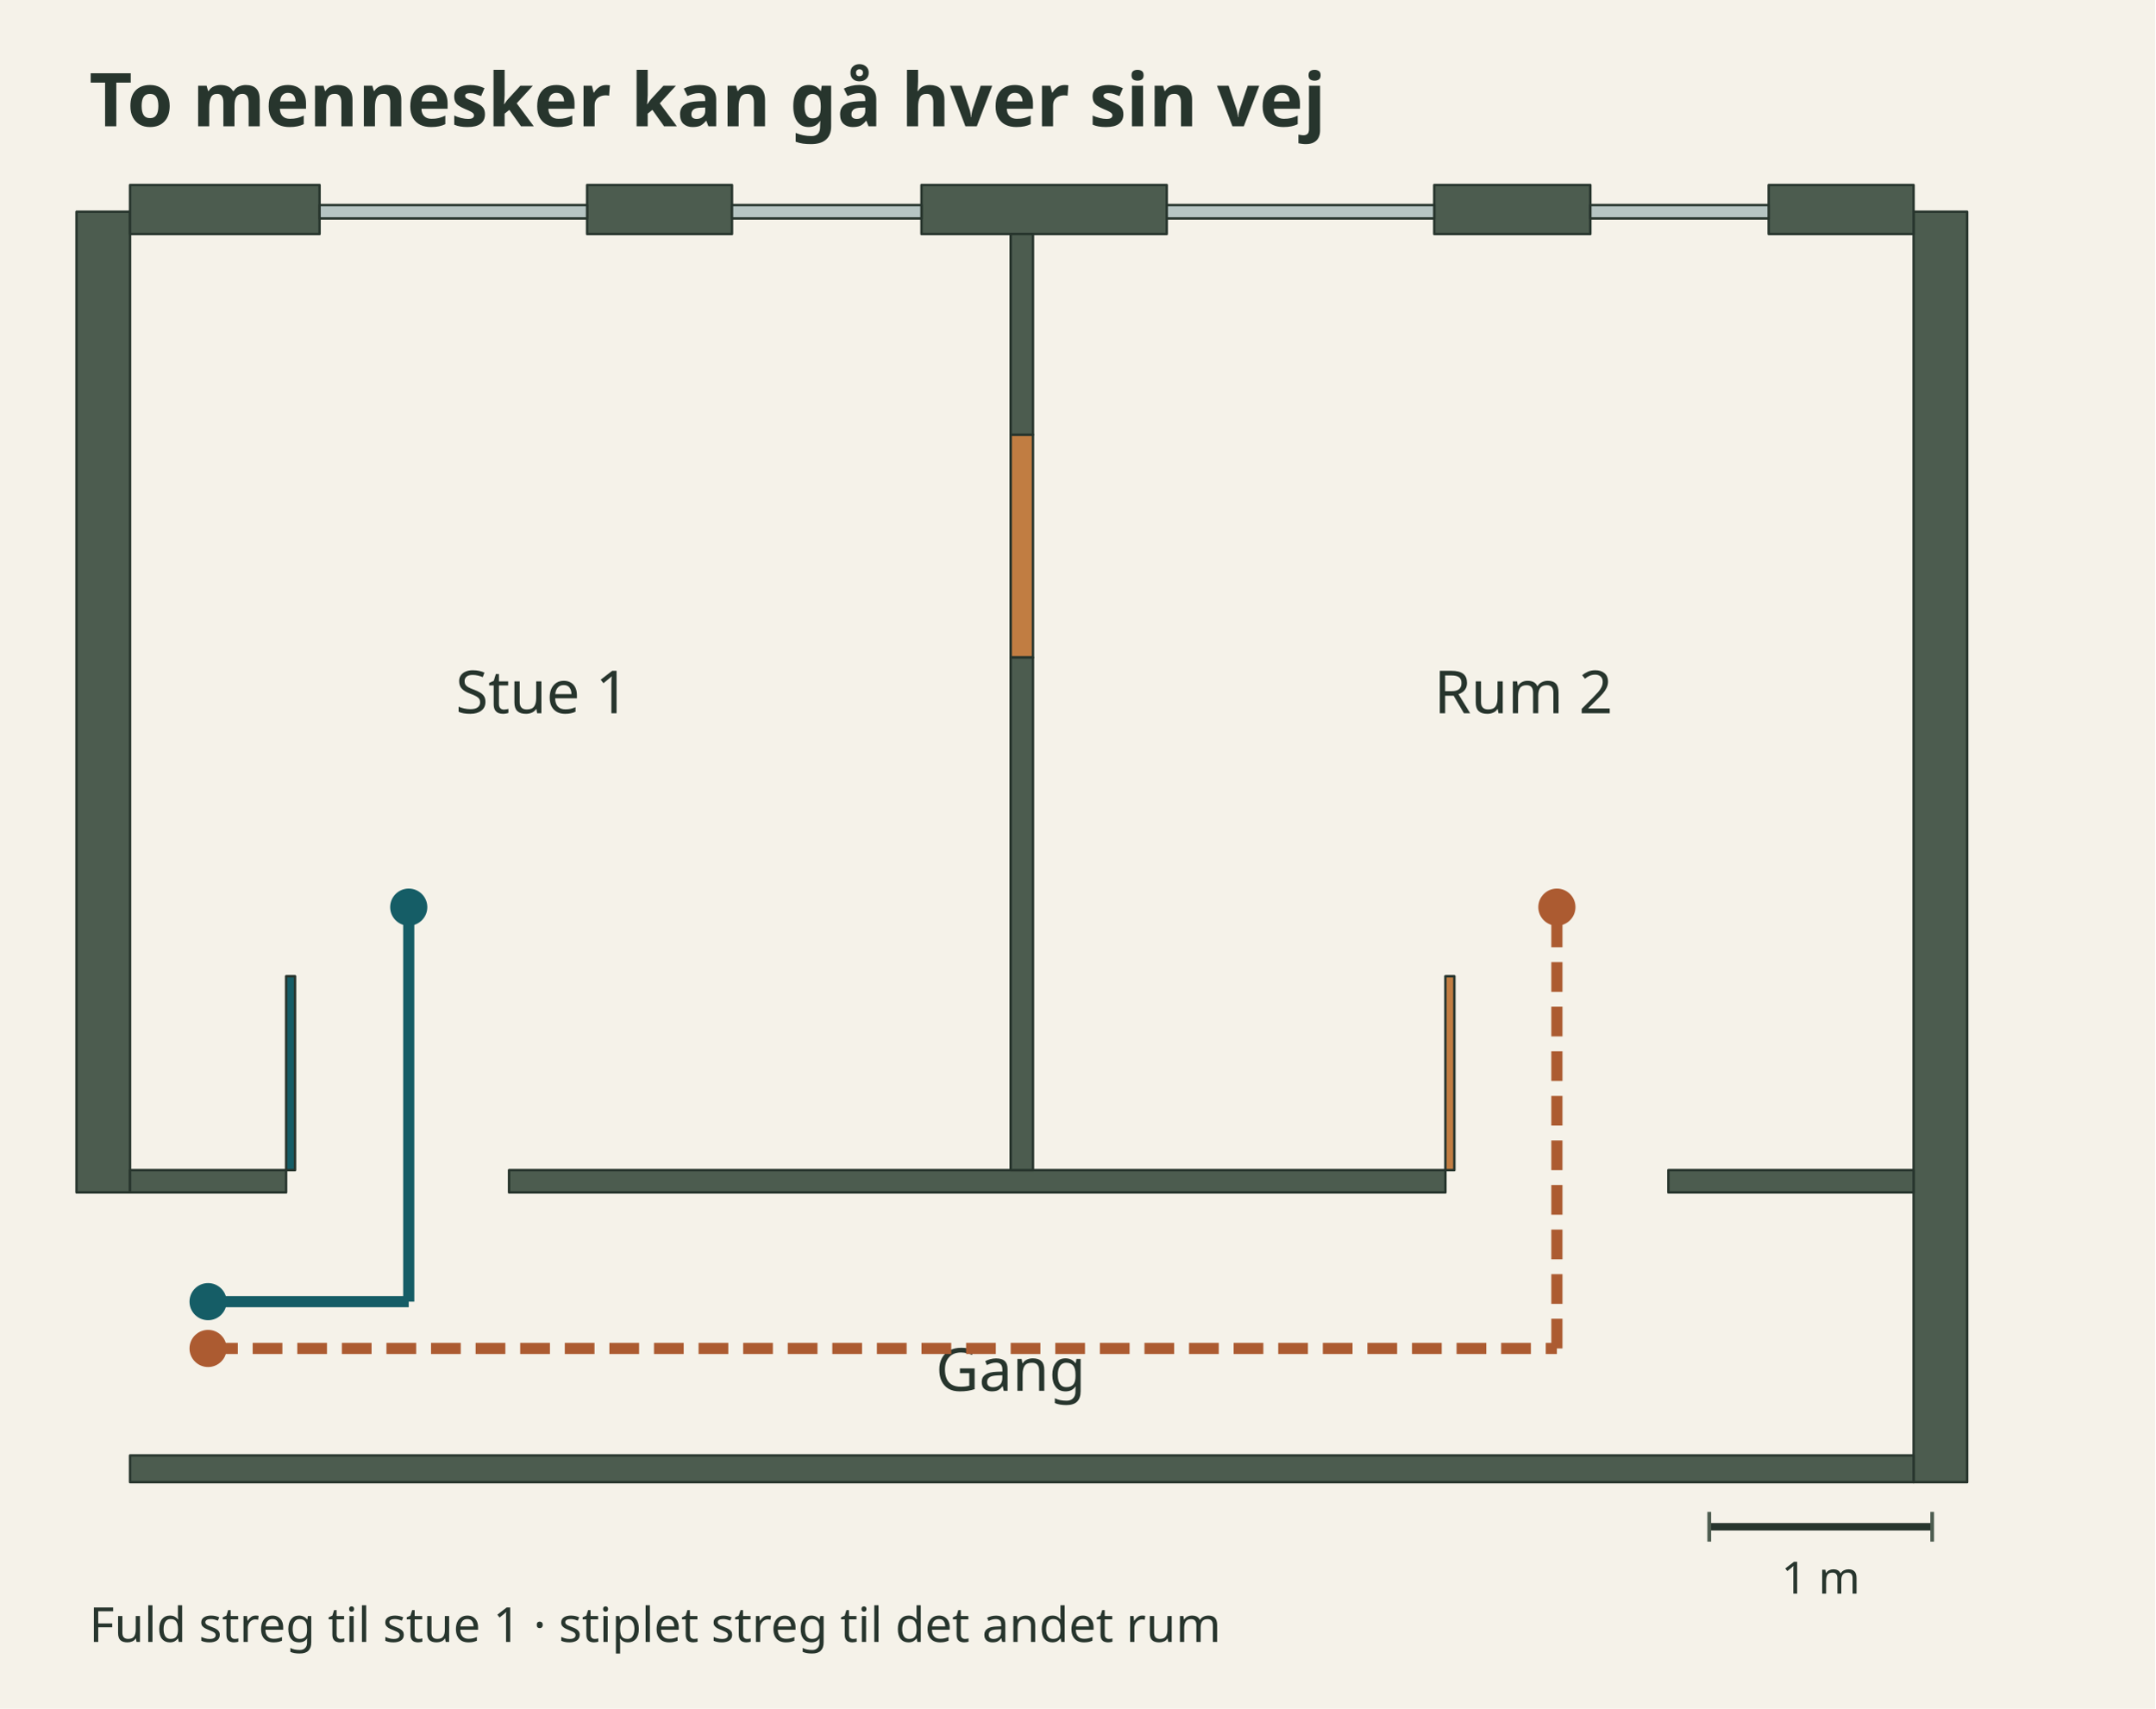
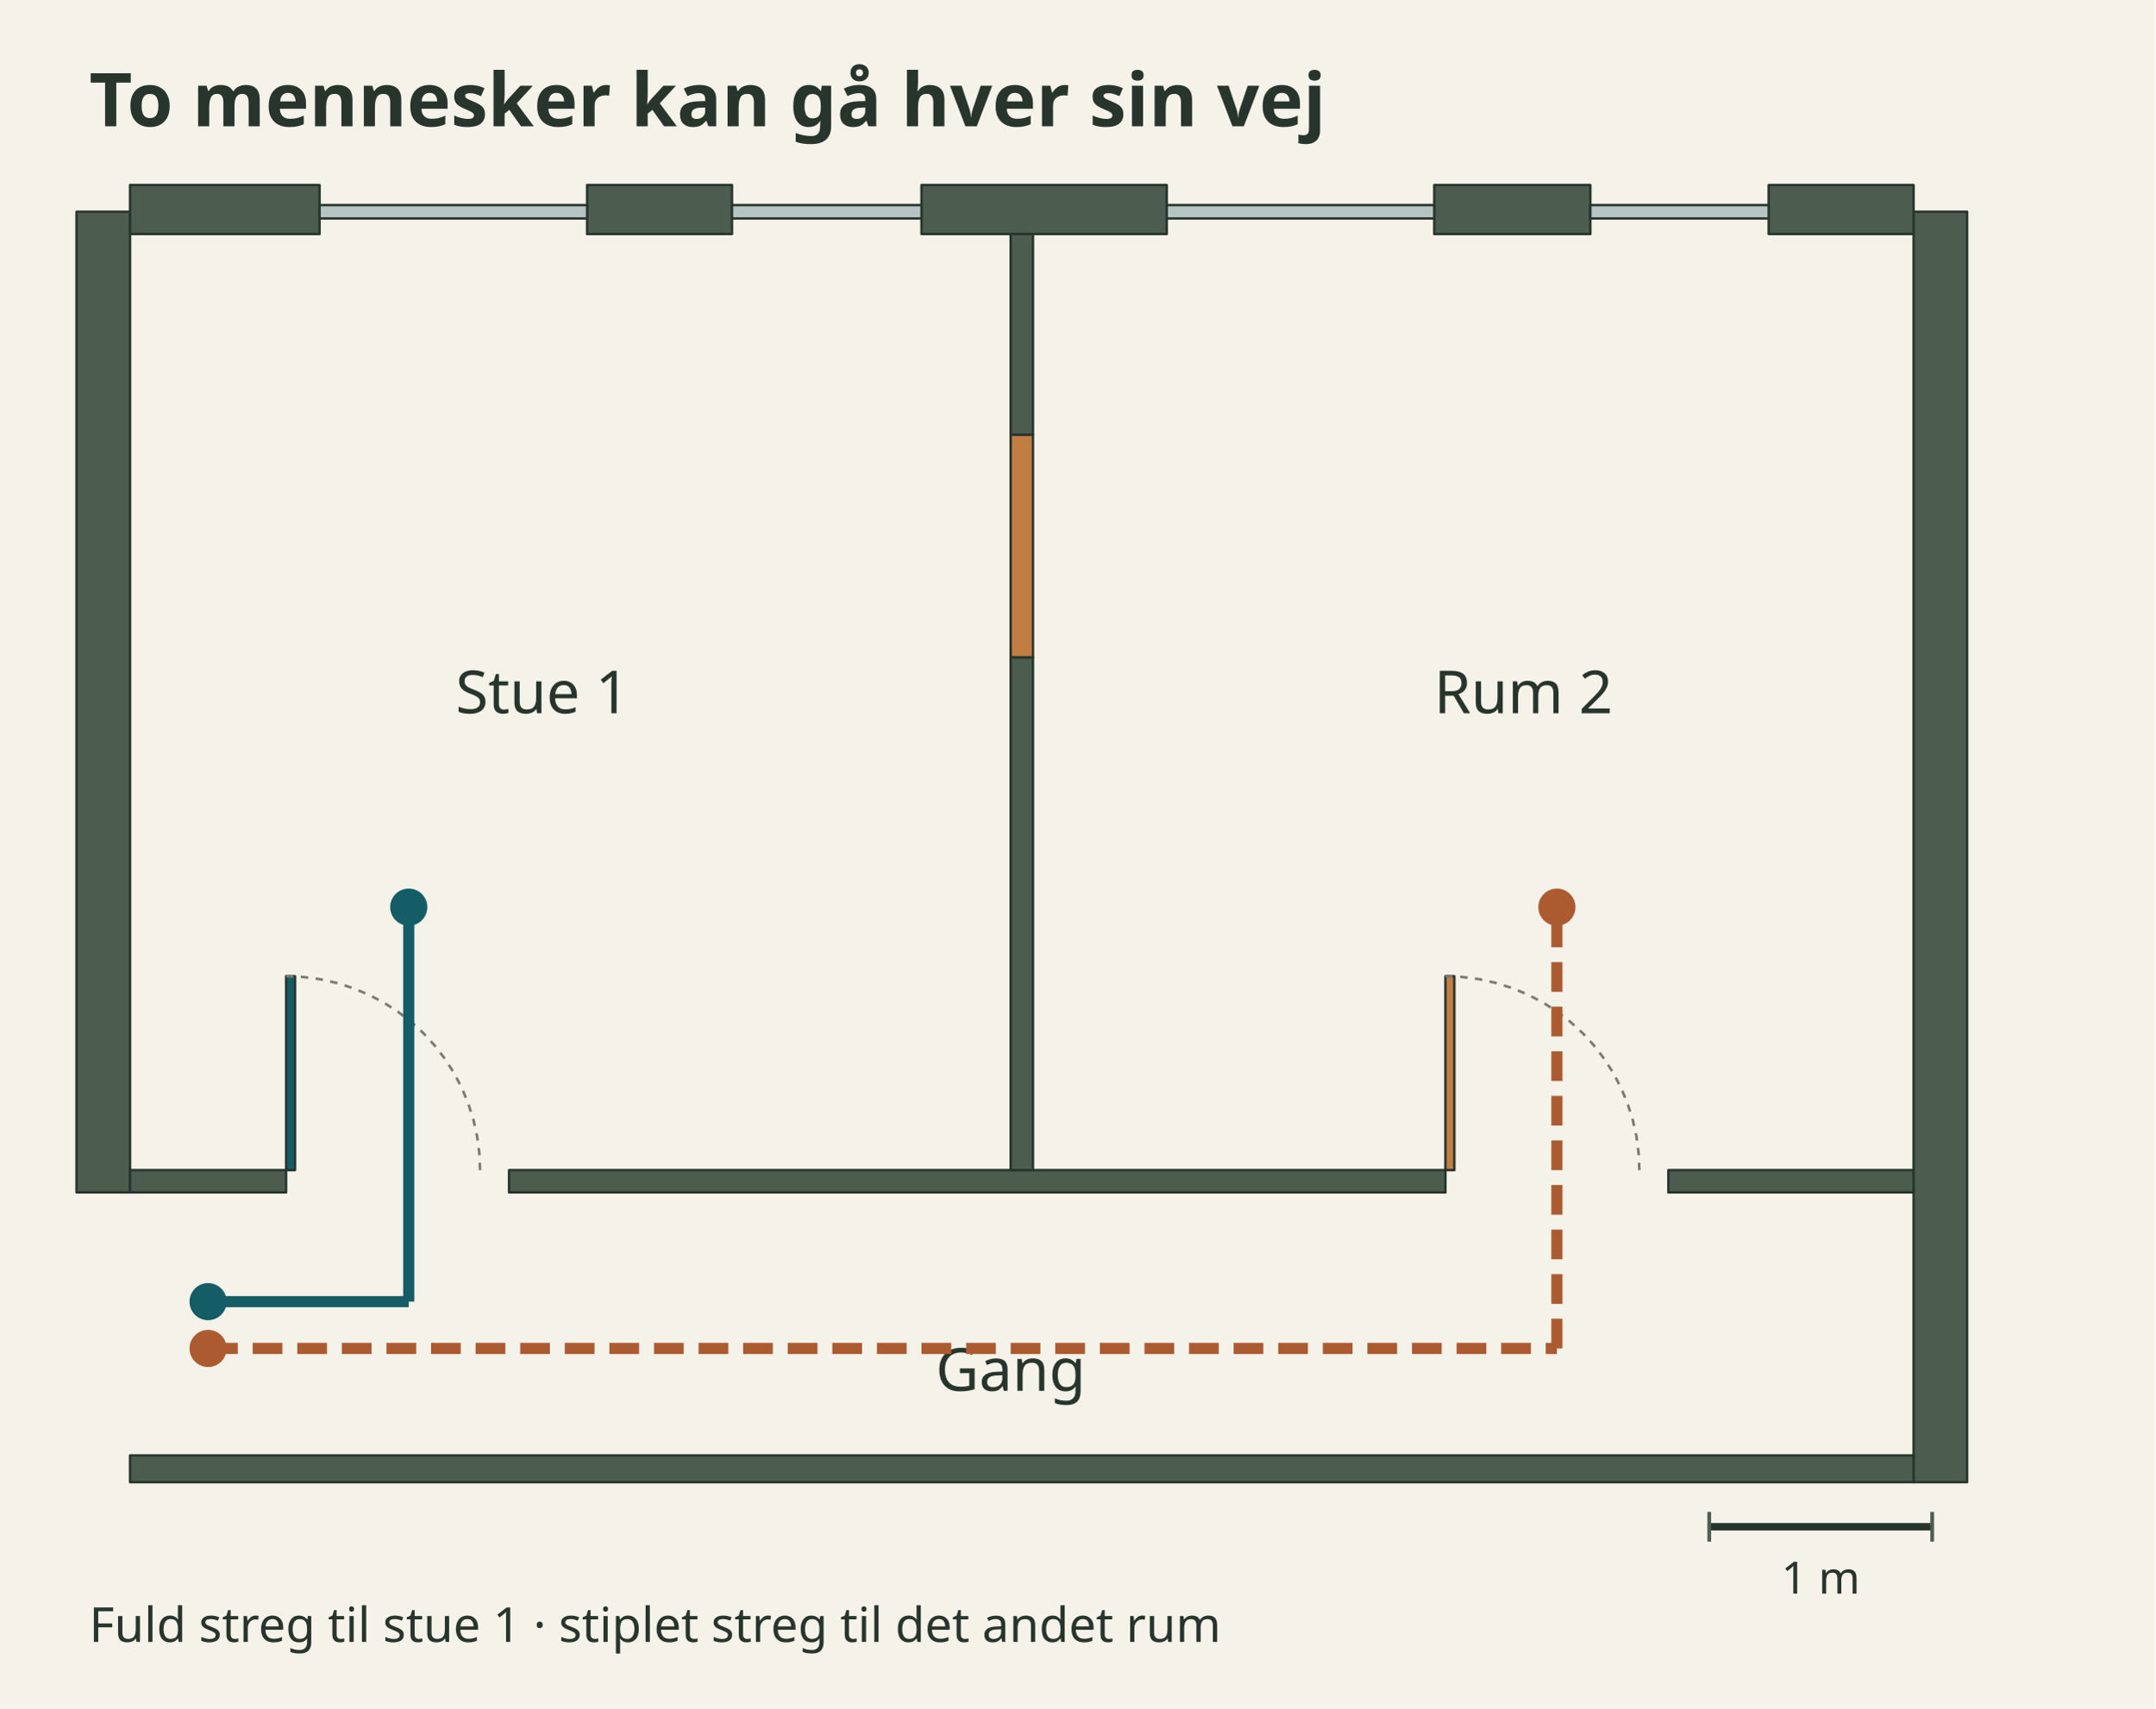
<svg xmlns="http://www.w3.org/2000/svg" viewBox="0 0 580 460" role="img">
  <rect width="580" height="460" fill="#f5f2e9" />
  <text x="24.00" y="34.00" font-family="sans-serif" font-size="20" fill="#27352d" text-anchor="start" font-weight="bold">To mennesker kan gå hver sin vej</text>
  <path d="M35.00 321.00 L20.60 321.00 L20.60 57.00 L35.00 57.00Z" fill="#4c5c4f" stroke="#27352d" stroke-width="0.65" stroke-linejoin="round" />
  <path d="M529.40 399.00 L515.00 399.00 L515.00 57.00 L529.40 57.00Z" fill="#4c5c4f" stroke="#27352d" stroke-width="0.65" stroke-linejoin="round" />
  <path d="M515.00 399.00 L35.00 399.00 L35.00 391.80 L515.00 391.80Z" fill="#4c5c4f" stroke="#27352d" stroke-width="0.65" stroke-linejoin="round" />
  <path d="M86.00 63.00 L35.00 63.00 L35.00 49.80 L86.00 49.80Z" fill="#4c5c4f" stroke="#27352d" stroke-width="0.65" stroke-linejoin="round" />
  <path d="M197.00 63.00 L158.00 63.00 L158.00 49.80 L197.00 49.80Z" fill="#4c5c4f" stroke="#27352d" stroke-width="0.65" stroke-linejoin="round" />
  <path d="M314.00 63.00 L248.00 63.00 L248.00 49.80 L314.00 49.80Z" fill="#4c5c4f" stroke="#27352d" stroke-width="0.65" stroke-linejoin="round" />
  <path d="M428.00 63.00 L386.00 63.00 L386.00 49.80 L428.00 49.80Z" fill="#4c5c4f" stroke="#27352d" stroke-width="0.65" stroke-linejoin="round" />
  <path d="M515.00 63.00 L476.00 63.00 L476.00 49.80 L515.00 49.80Z" fill="#4c5c4f" stroke="#27352d" stroke-width="0.65" stroke-linejoin="round" />
  <path d="M158.00 58.80 L86.00 58.80 L86.00 55.20 L158.00 55.20Z" fill="#b6c5c3" stroke="#27352d" stroke-width="0.65" stroke-linejoin="round" />
  <path d="M248.00 58.80 L197.00 58.80 L197.00 55.20 L248.00 55.20Z" fill="#b6c5c3" stroke="#27352d" stroke-width="0.65" stroke-linejoin="round" />
  <path d="M386.00 58.80 L314.00 58.80 L314.00 55.20 L386.00 55.20Z" fill="#b6c5c3" stroke="#27352d" stroke-width="0.65" stroke-linejoin="round" />
  <path d="M476.00 58.80 L428.00 58.80 L428.00 55.20 L476.00 55.20Z" fill="#b6c5c3" stroke="#27352d" stroke-width="0.65" stroke-linejoin="round" />
  <path d="M77.00 321.00 L35.00 321.00 L35.00 315.00 L77.00 315.00Z" fill="#4c5c4f" stroke="#27352d" stroke-width="0.65" stroke-linejoin="round" />
  <path d="M389.00 321.00 L137.00 321.00 L137.00 315.00 L389.00 315.00Z" fill="#4c5c4f" stroke="#27352d" stroke-width="0.65" stroke-linejoin="round" />
  <path d="M515.00 321.00 L449.00 321.00 L449.00 315.00 L515.00 315.00Z" fill="#4c5c4f" stroke="#27352d" stroke-width="0.65" stroke-linejoin="round" />
  <path d="M278.00 177.00 L272.00 177.00 L272.00 117.00 L278.00 117.00Z" fill="#c17d42" stroke="#27352d" stroke-width="0.65" stroke-linejoin="round" />
  <path d="M278.00 315.00 L272.00 315.00 L272.00 177.00 L278.00 177.00Z" fill="#4c5c4f" stroke="#27352d" stroke-width="0.65" stroke-linejoin="round" />
  <path d="M278.00 117.00 L272.00 117.00 L272.00 63.00 L278.00 63.00Z" fill="#4c5c4f" stroke="#27352d" stroke-width="0.65" stroke-linejoin="round" />
  <path d="M79.40 315.00 L77.00 315.00 L77.00 262.80 L79.40 262.80Z" fill="#155d66" stroke="#27352d" stroke-width="0.65" stroke-linejoin="round" />
  <path d="M391.40 315.00 L389.00 315.00 L389.00 262.80 L391.40 262.80Z" fill="#c17d42" stroke="#27352d" stroke-width="0.65" stroke-linejoin="round" />
+   <path d="M129.20 315.00 L129.00 310.45 L128.41 305.94 L127.42 301.49 L126.05 297.15 L124.31 292.94 L122.21 288.90 L119.76 285.06 L116.99 281.45 L113.91 278.09 L110.55 275.01 L106.94 272.24 L103.10 269.79 L99.06 267.69 L94.85 265.95 L90.51 264.58 L86.06 263.59 L81.55 263.00 L77.00 262.80" fill="none" stroke="#777b70" stroke-width=".7" stroke-dasharray="2 2" />
+   <path d="M441.20 315.00 L441.00 310.45 L440.41 305.94 L439.42 301.49 L438.05 297.15 L436.31 292.94 L434.21 288.90 L431.76 285.06 L428.99 281.45 L425.91 278.09 L422.55 275.01 L418.94 272.24 L415.10 269.79 L411.06 267.69 L406.85 265.95 L402.51 264.58 L398.06 263.59 L393.55 263.00 L389.00 262.80" fill="none" stroke="#777b70" stroke-width=".7" stroke-dasharray="2 2" />
  <text x="146.00" y="192.00" font-family="sans-serif" font-size="16" fill="#27352d" text-anchor="middle" font-weight="normal">Stue 1</text>
  <text x="410.00" y="192.00" font-family="sans-serif" font-size="16" fill="#27352d" text-anchor="middle" font-weight="normal">Rum 2</text>
  <text x="272.00" y="374.40" font-family="sans-serif" font-size="16" fill="#27352d" text-anchor="middle" font-weight="normal">Gang</text>
  <path d="M56.00 350.40L110.00 350.40" stroke="#155d66" stroke-width="3" fill="none" stroke-dasharray="" />
  <path d="M110.00 350.40L110.00 244.20" stroke="#155d66" stroke-width="3" fill="none" stroke-dasharray="" />
  <circle cx="56.0" cy="350.4" r="5" fill="#155d66" />
  <circle cx="110.0" cy="244.2" r="5" fill="#155d66" />
  <path d="M56.00 363.00L419.00 363.00" stroke="#ac5b31" stroke-width="3" fill="none" stroke-dasharray="8 4" />
  <path d="M419.00 363.00L419.00 244.20" stroke="#ac5b31" stroke-width="3" fill="none" stroke-dasharray="8 4" />
  <circle cx="56.0" cy="363.0" r="5" fill="#ac5b31" />
  <circle cx="419.0" cy="244.2" r="5" fill="#ac5b31" />
  <path d="M460.00 411.00L520.00 411.00" stroke="#27352d" stroke-width="2" fill="none" stroke-dasharray="" />
  <path d="M460.00 407.00L460.00 415.00" stroke="#4c5c4f" stroke-width="1" fill="none" stroke-dasharray="" />
  <path d="M520.00 407.00L520.00 415.00" stroke="#4c5c4f" stroke-width="1" fill="none" stroke-dasharray="" />
  <text x="490.00" y="429.00" font-family="sans-serif" font-size="12" fill="#27352d" text-anchor="middle" font-weight="normal">1 m</text>
  <text x="24.00" y="442.00" font-family="sans-serif" font-size="13" fill="#27352d" text-anchor="start" font-weight="normal">Fuld streg til stue 1 · stiplet streg til det andet rum</text>
</svg>
